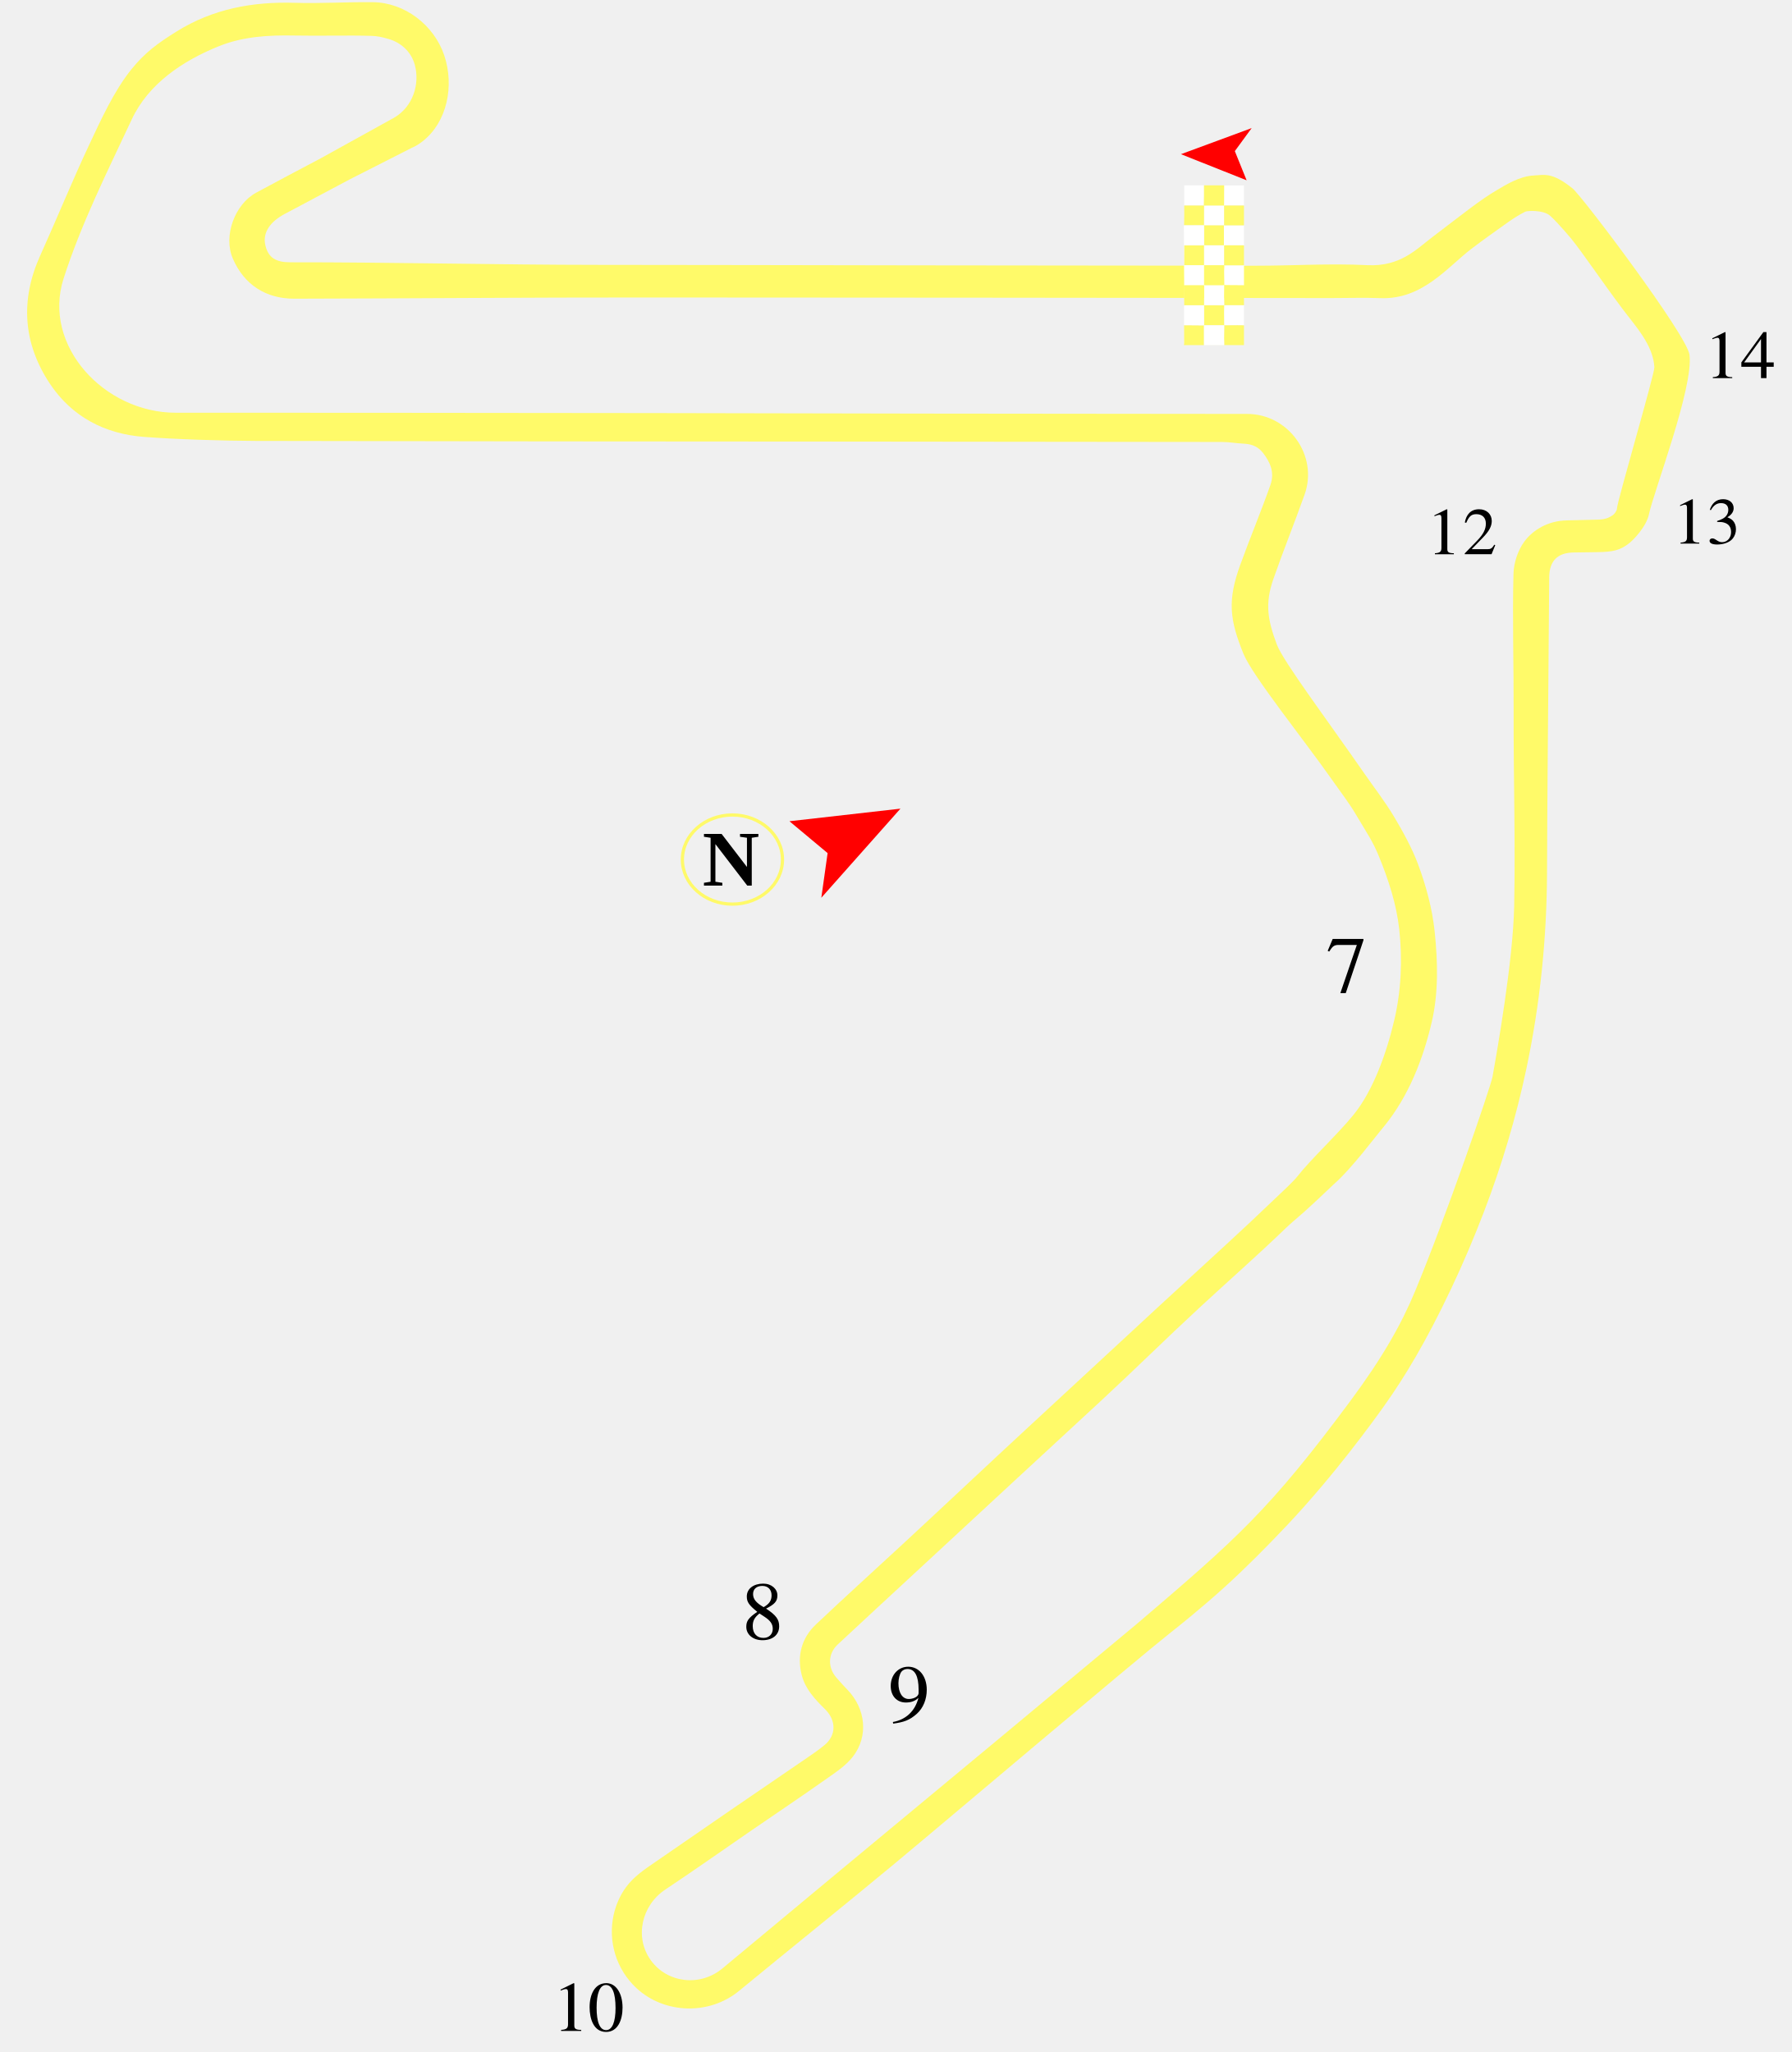
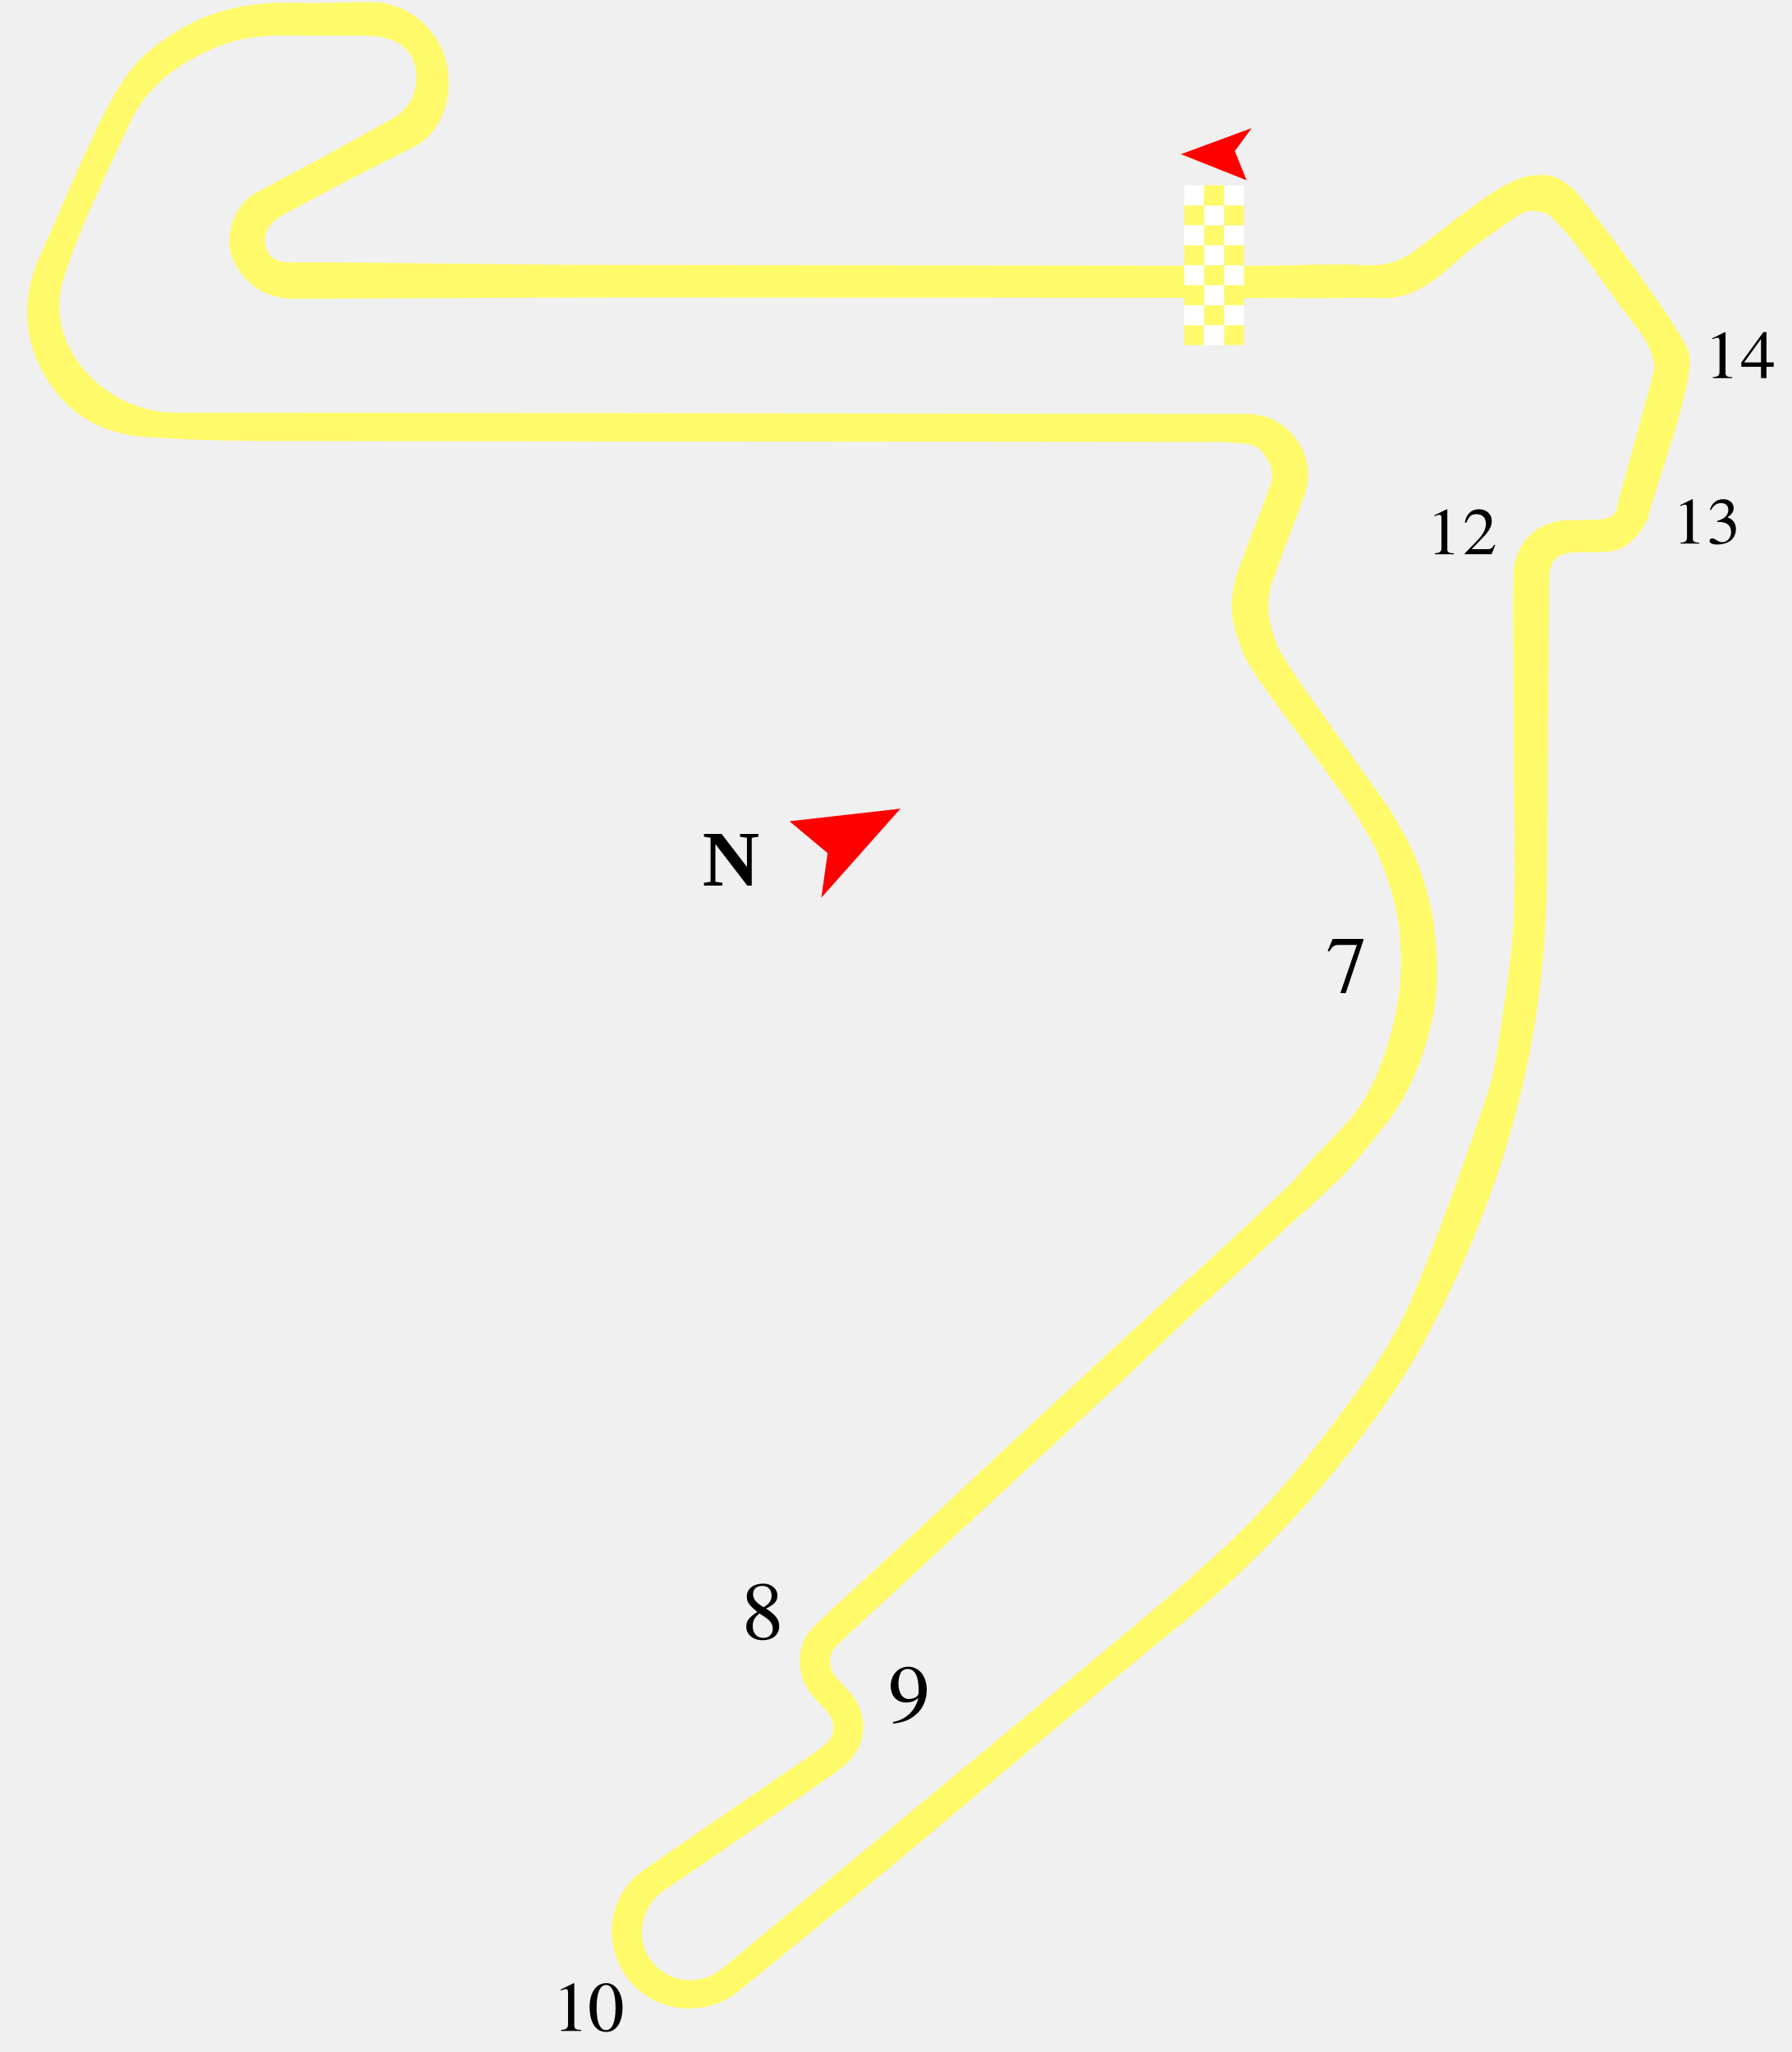
<svg xmlns="http://www.w3.org/2000/svg" width="230.373mm" height="263.863mm" viewBox="0 0 230.373 263.863" version="1.1" id="svg1" xml:space="preserve">
  <defs id="defs1" />
  <g id="layer1" transform="translate(58.30594,94.57387)">
    <g id="g34" transform="matrix(1.914917,0,0,1.914917,-92.89046,-26.63857)">
      <path style="font-size:4.237px;fill:#ff0000;stroke:none;stroke-width:1.027;stroke-dasharray:none" d="m 77.123,19.48 -5.233,6.073 0.416,-3.043 -2.525,-2.172 z" id="path22" transform="matrix(1.015067,0,0,0.9851566,0.2338607,-0.3661521)" />
      <g id="g33" transform="matrix(0.5863315,0,0,0.5863315,1.79094,31.65331)">
        <path style="font-weight:bold;font-size:9.033px;font-family:'Nimbus Roman No9 L';-inkscape-font-specification:'Nimbus Roman No9 L Bold';stroke-width:2.266" d="m 113.285,-18.544 -0.794,-0.115 v -0.322 h 2.104 v 0.322 l -0.759,0.115 v 5.478 h -0.516 l -3.648,-4.755 v 4.314 l 0.794,0.119 v 0.322 h -2.104 v -0.322 l 0.759,-0.119 v -5.037 l -0.759,-0.115 v -0.322 h 2.025 l 2.898,3.78 z" id="text33" />
-         <ellipse style="fill:none;stroke:#fffa69;stroke-width:0.371;stroke-dasharray:none" id="ellipse33" cx="111.623" cy="-16.05" rx="5.731" ry="5.105" />
      </g>
    </g>
    <g id="layer1-5" transform="translate(-193.3339,-234.0117)" />
    <path id="path1" d="m -7.644,-79.433 c 2.471,-1.427 3.334,-4.38 2.671,-6.801 -0.468,-1.71 -1.793,-2.882 -3.409,-3.34 -0.836,-0.237 -1.375,-0.362 -2.157,-0.387 -2.941,-0.094 -6.631,0.023 -9.945,-0.044 -3.31,-0.066 -6.585,0.124 -9.683,1.374 -4.68,1.889 -9.068,4.85 -11.197,9.41 -3.029,6.489 -6.492,13.367 -8.771,20.479 -2.755,8.599 5.226,17.239 14.425,17.242 8.596,0.003 17.192,7.59e-4 25.788,0.007 11.883,0.009 23.765,0.019 35.648,0.037 11.56,0.017 23.121,0.049 34.681,0.065 13.878,0.019 27.755,0.027 41.632,0.042 5.345,0.006 9.181,5.362 7.39,10.38 -1.293,3.623 -2.734,7.194 -4.003,10.825 -1.125,3.219 -0.74,5.297 0.449,8.479 0.797,2.133 6.832,10.185 11.194,16.487 1.298,1.876 2.686,3.65 3.865,5.622 1.004,1.679 2.303,3.993 3.098,6.145 1.027,2.776 1.815,5.679 2.123,8.623 0.405,3.876 0.506,7.891 -0.385,11.685 -1.116,4.75 -2.96,9.467 -6.081,13.314 -1.097,1.287 -4.197,5.489 -6.53,7.518 -0.325,0.32 -2.684,2.55 -3.736,3.488 -0.637,0.568 -1.741,1.487 -2.311,2.037 -3.856,3.717 -7.28,6.698 -11.213,10.337 -4.382,4.053 -8.236,7.877 -12.615,11.933 -3.629,3.361 -7.267,6.713 -10.897,10.072 -4.402,4.073 -8.802,8.149 -13.202,12.224 -3.262,3.021 -6.533,6.033 -9.782,9.068 -1.264,1.181 -1.313,2.944 -0.168,4.265 0.46,0.531 0.934,1.053 1.422,1.559 2.337,2.422 2.739,5.961 0.695,8.6 -0.921,1.19 -2.289,2.068 -3.547,2.956 -3.182,2.247 -6.418,4.415 -9.629,6.621 -3.645,2.504 -7.255,5.059 -10.936,7.509 -3.087,2.055 -3.983,6.175 -1.863,9.102 2.125,2.934 6.327,3.426 9.197,1.048 4.661,-3.862 9.303,-7.746 13.959,-11.614 7.131,-5.925 14.266,-11.846 21.401,-17.766 1.315,-1.092 17.442,-14.511 18.046,-15.027 12.737,-10.868 16.914,-14.524 27.301,-28.521 4.212,-5.676 6.599,-9.929 8.371,-14.192 3.954,-9.513 9.703,-26.226 9.94,-27.543 0.586,-3.258 2.647,-14.92 2.786,-21.946 0.167,-8.418 -0.095,-16.621 -0.069,-25.042 0.018,-5.78 -0.169,-11.951 -0.021,-17.678 0.036,-1.399 0.555,-3.005 1.382,-4.134 1.134,-1.549 3.103,-2.694 5.443,-2.741 1.29,-0.026 2.756,-0.066 4.046,-0.1 1.072,-0.029 1.495,-0.31 1.905,-0.581 0.208,-0.138 0.537,-0.579 0.533,-0.87 -0.01,-0.775 4.854,-17.323 4.807,-18.148 -0.164,-2.875 -2.42,-5.26 -4.047,-7.431 -2.81,-3.751 -5.142,-7.24 -6.601,-9.041 0,0 -1.731,-2.092 -2.759,-3.007 -0.868,-0.772 -2.942,-0.646 -3.193,-0.521 -0.931,0.468 -1.646,0.949 -2.557,1.597 -0.627,0.446 -1.354,0.967 -2.278,1.631 -0.582,0.418 -1.326,0.97 -2.067,1.532 -3.058,2.319 -6.285,6.557 -11.678,6.357 -2.14,-0.079 -4.284,-0.007 -6.426,-0.009 -15.316,-0.017 -30.632,-0.035 -45.948,-0.048 -14.053,-0.011 -28.105,-0.013 -42.158,-0.025 -14.377,-0.013 -30.813,0.127 -45.19,0.153 -3.59,0.006 -6.436,-1.777 -7.888,-5.192 -1.228,-2.886 0.262,-6.937 3.009,-8.433 2.763,-1.504 5.552,-2.96 8.33,-4.437 m 3.718,2.715 c -2.854,1.518 -5.525,2.945 -8.382,4.459 -1.729,0.916 -2.887,2.302 -2.473,4.04 0.375,1.571 1.335,2.171 3.189,2.169 12.528,-0.016 27.115,0.328 39.643,0.332 13.585,0.004 27.17,0.042 40.755,0.06 14.553,0.019 29.106,0.036 43.659,0.047 4.987,0.004 9.485,-0.312 14.471,-0.071 4.199,0.203 6.279,-2.053 8.29,-3.58 4.028,-3.059 6.204,-4.832 8.36,-6.088 1.065,-0.62 2.865,-1.779 4.71,-1.861 1.349,-0.06 2.309,-0.488 4.973,1.645 1.258,1.007 14.718,18.872 15.052,21.4 0.552,4.19 -4.596,17.569 -5.216,20.535 -0.325,1.554 -2.003,3.341 -2.718,3.845 -0.977,0.69 -1.739,0.985 -3.89,1.007 -1.027,0.011 -2.054,0.03 -3.082,0.044 -2.053,0.03 -3.107,1.084 -3.129,3.165 -0.036,3.491 -0.059,6.983 -0.085,10.475 -0.069,9.154 -0.167,18.307 -0.196,27.461 -0.027,8.544 -0.897,16.992 -2.669,25.348 -1.322,6.23 -3.152,12.351 -5.413,18.258 -1.291,3.373 -2.671,6.634 -4.233,9.936 -3.261,6.895 -6.004,11.412 -8.646,15.123 -1.29,1.813 -6.347,8.831 -12.427,15.279 -2.643,2.803 -5.355,5.526 -7.849,7.794 -3.364,3.06 -6.237,5.313 -7.107,6.004 -5.012,3.98 -28.443,23.859 -35.598,29.802 -6.48,5.382 -13.442,10.966 -19.946,16.319 -3.836,3.158 -9.603,2.967 -13.179,-0.348 -2.642,-2.45 -3.681,-6.056 -2.948,-9.4 0.277,-1.263 0.793,-2.491 1.598,-3.592 1.014,-1.385 2.427,-2.316 3.806,-3.263 3.284,-2.253 6.416,-4.429 9.699,-6.684 3.21,-2.206 6.604,-4.505 9.814,-6.711 0.771,-0.53 1.474,-1.012 2.195,-1.606 1.543,-1.271 1.522,-3.184 0.081,-4.61 -1.306,-1.292 -2.543,-2.586 -3.009,-4.415 -0.627,-2.459 -0.008,-4.752 1.817,-6.48 3.675,-3.481 7.468,-6.912 11.184,-10.349 5.498,-5.086 10.661,-9.97 16.161,-15.054 5.887,-5.441 11.155,-10.334 17.042,-15.774 3.424,-3.164 8.174,-7.478 11.479,-10.575 0.935,-0.876 1.963,-1.871 2.752,-2.611 1.124,-1.053 2.845,-2.676 3.289,-3.25 1.715,-2.213 5.152,-5.38 7.23,-7.937 2.51,-3.089 4.244,-7.911 5.253,-12.233 0.883,-3.783 1.043,-7.776 0.619,-11.637 -0.353,-3.217 -1.383,-6.357 -2.607,-9.354 -0.8,-1.959 -1.42,-2.79 -3.066,-5.561 -0.809,-1.362 -1.881,-2.74 -3.065,-4.43 -3.379,-4.825 -10.127,-13.223 -11.277,-16.04 -1.805,-4.421 -2.079,-6.905 -0.419,-11.473 1.273,-3.506 2.634,-6.75 3.877,-10.266 0.6,-1.697 -0.142,-3.063 -0.935,-4.088 -0.549,-0.711 -1.276,-1.162 -2.521,-1.218 -1.113,-0.05 -1.733,-0.215 -2.848,-0.216 -15.785,-0.017 -31.57,-0.037 -47.355,-0.05 -13.086,-0.012 -26.172,-0.012 -39.257,-0.026 -12.527,-0.013 -25.055,-0.031 -37.582,-0.06 -4.107,-0.009 -10.289,-0.204 -14.373,-0.519 -4.996,-0.385 -9.226,-2.587 -12.043,-6.81 -3.477,-5.212 -3.843,-10.801 -1.26,-16.51 2.117,-4.679 4.128,-9.634 6.313,-14.279 1.469,-3.122 3.184,-6.91 5.413,-9.668 1.766,-2.185 3.415,-3.367 5.801,-4.858 4.678,-2.923 9.8,-3.857 15.241,-3.689 3.337,0.104 6.683,-0.121 10.023,-0.081 4.066,0.049 7.844,2.934 9.158,6.846 1.315,3.916 0.373,8.573 -2.792,11.049 -0.366,0.286 -0.804,0.59 -1.384,0.832" style="fill:#fffa69;fill-opacity:1;fill-rule:nonzero;stroke:none;stroke-width:0.353" />
    <g id="text20" style="font-size:4.237px;stroke-width:0.353" transform="matrix(1.015067,0,0,0.9851566,0.2338608,-0.3661525)">
      <path style="fill:#ff0000;stroke:none;stroke-width:1.245;stroke-dasharray:none" d="m 91.915,-75.502 8.958,-3.407 -2.133,3.006 1.493,3.808 z" id="path21" />
      <path style="font-size:15.184px;font-family:STIX;stroke-width:0.249" d="m 41.024,116.653 c 0,-0.856 -0.343,-1.434 -1.659,-2.312 1.06,-0.567 1.434,-0.931 1.434,-1.734 0,-0.835 -0.739,-1.531 -1.798,-1.531 -1.188,0 -2.077,0.642 -2.077,1.67 0,0.696 0.225,1.103 1.327,2.012 -1.145,0.803 -1.392,1.22 -1.392,1.959 0,1.006 0.846,1.745 2.055,1.745 1.285,0 2.109,-0.706 2.109,-1.809 z m -0.963,-4.046 c 0,0.664 -0.278,1.113 -1.006,1.541 -0.942,-0.557 -1.338,-1.049 -1.338,-1.713 0,-0.664 0.46,-1.06 1.177,-1.06 0.728,0 1.167,0.492 1.167,1.231 z m -0.899,2.794 c 0.728,0.492 1.049,0.921 1.049,1.584 0,0.696 -0.482,1.177 -1.177,1.177 -0.814,0 -1.359,-0.557 -1.359,-1.541 0,-0.696 0.225,-1.135 0.856,-1.649 z" id="path8" />
      <path style="font-size:15.184px;font-family:STIX;stroke-width:0.247" d="m 55.461,129.35 c 1.383,-0.192 2.075,-0.447 2.98,-1.266 0.851,-0.777 1.277,-1.937 1.277,-3.16 0,-0.894 -0.255,-1.66 -0.681,-2.192 -0.415,-0.511 -0.99,-0.809 -1.671,-0.809 -1.266,0 -2.213,1.075 -2.213,2.511 0,1.298 0.766,2.16 1.915,2.16 0.628,0 1.139,-0.16 1.596,-0.607 -0.426,1.745 -1.617,2.862 -3.235,3.15 z m 3.224,-4.012 c 0,0.564 -0.777,0.798 -1.245,0.798 -0.798,0 -1.309,-0.798 -1.309,-2.064 0,-0.575 0.16,-1.202 0.372,-1.49 0.181,-0.234 0.458,-0.362 0.777,-0.362 0.926,0 1.405,0.915 1.405,2.703 z" id="path9" />
      <path style="font-size:15.184px;font-family:STIX;stroke-width:0.215" d="m 15.951,169.464 v -0.138 c -0.692,0 -0.877,-0.166 -0.877,-0.563 v -5.51 l -0.083,-0.028 -1.652,0.84 v 0.129 l 0.249,-0.092 c 0.166,-0.065 0.323,-0.111 0.415,-0.111 0.194,0 0.277,0.138 0.277,0.452 v 4.144 c 0,0.508 -0.194,0.701 -0.877,0.738 v 0.138 z m 5.233,-3.046 c 0,-1.892 -0.84,-3.193 -2.049,-3.193 -1.486,0 -2.123,1.504 -2.123,3.138 0,1.514 0.508,3.23 2.086,3.23 1.504,0 2.086,-1.587 2.086,-3.175 z m -0.886,0.046 c 0,1.827 -0.415,2.889 -1.2,2.889 -0.794,0 -1.2,-1.052 -1.2,-2.926 0,-1.874 0.415,-2.963 1.181,-2.963 0.812,0 1.218,1.08 1.218,3 z" id="path10" />
      <path style="font-size:15.184px;font-family:STIX;stroke-width:0.202" d="m 126.481,-23.285 v -0.13 c -0.651,0 -0.825,-0.156 -0.825,-0.53 v -5.185 l -0.078,-0.026 -1.555,0.79 v 0.122 l 0.234,-0.087 c 0.156,-0.061 0.304,-0.104 0.391,-0.104 0.182,0 0.261,0.13 0.261,0.426 v 3.899 c 0,0.478 -0.182,0.66 -0.825,0.695 v 0.13 z m 5.246,-1.19 -0.122,-0.052 c -0.287,0.486 -0.469,0.582 -0.834,0.582 h -2.032 l 1.433,-1.529 c 0.773,-0.816 1.112,-1.468 1.112,-2.154 0,-0.86 -0.625,-1.529 -1.607,-1.529 -1.068,0 -1.624,0.712 -1.806,1.728 l 0.182,0.043 c 0.347,-0.851 0.651,-1.129 1.277,-1.129 0.738,0 1.207,0.434 1.207,1.225 0,0.738 -0.313,1.398 -1.129,2.258 l -1.546,1.641 v 0.104 h 3.396 z" id="path12" />
      <path style="font-size:15.184px;font-family:STIX;stroke-width:0.199" d="m 157.568,-24.675 v -0.129 c -0.643,0 -0.815,-0.154 -0.815,-0.523 v -5.119 l -0.077,-0.026 -1.535,0.78 v 0.12 l 0.231,-0.086 c 0.154,-0.06 0.3,-0.103 0.386,-0.103 0.18,0 0.257,0.129 0.257,0.42 v 3.85 c 0,0.472 -0.18,0.652 -0.815,0.686 v 0.129 z m 1.475,-4.373 c 0.352,-0.634 0.746,-0.909 1.277,-0.909 0.566,0 0.926,0.292 0.926,0.875 0,0.523 -0.274,0.909 -0.694,1.149 -0.171,0.103 -0.394,0.197 -0.72,0.309 v 0.12 c 0.489,0 0.686,0.026 0.875,0.086 0.592,0.171 0.892,0.592 0.892,1.243 0,0.729 -0.48,1.312 -1.115,1.312 -0.24,0 -0.42,-0.043 -0.737,-0.266 -0.24,-0.171 -0.377,-0.223 -0.523,-0.223 -0.197,0 -0.352,0.129 -0.352,0.309 0,0.309 0.334,0.489 0.96,0.489 0.763,0 1.578,-0.249 1.989,-0.797 0.249,-0.326 0.394,-0.746 0.394,-1.2 0,-0.446 -0.137,-0.84 -0.377,-1.106 -0.18,-0.189 -0.334,-0.292 -0.712,-0.454 0.574,-0.343 0.797,-0.772 0.797,-1.183 0,-0.703 -0.54,-1.175 -1.337,-1.175 -0.892,0 -1.432,0.574 -1.68,1.389 z" id="path13" />
      <path style="font-size:15.184px;font-family:STIX;stroke-width:0.207" d="m 161.742,-46.27 v -0.133 c -0.667,0 -0.845,-0.16 -0.845,-0.543 v -5.31 l -0.08,-0.027 -1.592,0.809 v 0.125 l 0.24,-0.089 c 0.16,-0.062 0.311,-0.107 0.4,-0.107 0.187,0 0.267,0.133 0.267,0.436 v 3.993 c 0,0.489 -0.187,0.676 -0.845,0.712 v 0.133 z m 5.256,-1.485 v -0.569 h -0.916 v -3.958 h -0.391 l -2.793,3.958 v 0.569 h 2.49 v 1.485 h 0.694 v -1.485 z m -1.61,-0.569 h -2.135 l 2.135,-3.051 z" id="path14" />
      <g id="g1">
        <path style="font-size:15.184px;font-family:STIX;stroke-width:0.245" d="m 115.029,27.099 v -0.169 h -3.893 l -0.633,1.551 0.19,0.095 c 0.443,-0.717 0.622,-0.865 1.234,-0.865 h 2.268 l -2.089,6.288 h 0.686 z" id="path7" />
      </g>&gt;</g>
    <g id="g20">
      <path id="path33" d="m 93.909,-50.199 c 0.866,0 1.731,0 2.597,0" style="fill:#ffffff;fill-opacity:1;fill-rule:nonzero;stroke:none;stroke-width:0.353" />
      <path id="path34" d="m 101.637,-65.599 v 2.588 c -0.026,-0.006 -0.053,-0.016 -0.079,-0.016 -0.792,-0.002 -1.584,-0.004 -2.376,-0.003 -0.031,0 -0.063,0.015 -0.093,0.023 v 2.546 l 0.005,-0.005 c -0.865,0.002 -1.73,0.005 -2.595,0.007 v -2.598 c 0.073,0.009 0.147,0.024 0.22,0.024 0.643,0.002 1.286,0.001 1.929,7.06e-4 H 99.056 v -2.561 h -2.558 c 0.003,-0.851 -0.003,-1.683 -5.35e-4,-2.534 l 0.009,-0.026 c 0.074,-0.006 0.141,-0.003 0.215,-0.003 0.689,-0.001 1.378,-7.05e-4 2.067,-7.05e-4 h 0.27 c 0.005,-0.084 0.012,-0.144 0.012,-0.203 7.05e-4,-0.498 -0.003,-0.996 3.53e-4,-1.494 0.002,-0.292 0.012,-0.585 0.018,-0.877 h 2.547 v 2.587 h -2.549 v 2.547 z" style="fill:#ffffff;fill-opacity:1;fill-rule:nonzero;stroke:none;stroke-width:0.353" />
      <path id="path35" d="m 93.954,-69.575 c -0.003,-0.389 0.006,-0.774 -3.1e-5,-1.163 h 2.547 c -0.001,0.864 -0.002,1.728 -0.003,2.592 l 0.006,-0.006 -2.55,0.005" style="fill:#ffffff;fill-opacity:1;fill-rule:nonzero;stroke:none;stroke-width:0.35" />
      <path id="path36" d="m 101.637,-55.331 v 2.588 c -0.278,-0.004 -0.557,-0.012 -0.835,-0.011 -0.57,0.002 -1.141,0.009 -1.712,0.014 -0.006,-0.552 -0.015,-1.103 -0.016,-1.656 -7.06e-4,-0.313 0.011,-0.626 0.017,-0.939 0.849,0.001 1.697,0.003 2.546,0.004" style="fill:#ffffff;fill-opacity:1;fill-rule:nonzero;stroke:none;stroke-width:0.353" />
      <path id="path37" d="m 101.637,-60.465 v 2.588 c -0.776,-0.005 -1.552,-0.009 -2.327,-0.016 -0.073,-3.53e-4 -0.147,-0.015 -0.22,-0.023 -0.006,-0.592 -0.014,-1.185 -0.016,-1.777 -7.06e-4,-0.258 0.013,-0.516 0.02,-0.774 l -0.005,0.005 z" style="fill:#ffffff;fill-opacity:1;fill-rule:nonzero;stroke:none;stroke-width:0.353" />
      <path id="path38" d="m 99.09,-50.2 2.546,0.003" style="fill:#ffffff;fill-opacity:1;fill-rule:nonzero;stroke:none;stroke-width:0.353" />
      <path id="path39" d="m 101.637,-60.465 -2.548,0.003 v -2.546 c 0.03,-0.008 0.061,-0.023 0.093,-0.023 0.792,0 1.584,0.001 2.376,0.003 0.026,3.52e-4 0.053,0.011 0.079,0.016 z" style="fill:#fffa69;fill-opacity:1;fill-rule:nonzero;stroke:none;stroke-width:0.353" />
      <path id="path40" d="m 99.09,-57.916 c 0.073,0.008 0.147,0.022 0.22,0.023 0.776,0.007 1.551,0.011 2.327,0.016 v 2.546 c -0.849,-0.001 -1.697,-0.002 -2.546,-0.003 l 0.004,0.006 c -0.006,-0.367 -0.018,-0.735 -0.018,-1.102 7.06e-4,-0.498 0.011,-0.996 0.017,-1.493 0,0 -0.005,0.007 -0.005,0.007" style="fill:#fffa69;fill-opacity:1;fill-rule:nonzero;stroke:none;stroke-width:0.353" />
      <path id="path41" d="m 101.637,-50.197 -2.546,-0.003 0.004,0.006 c -0.006,-0.299 -0.019,-0.598 -0.018,-0.897 0.001,-0.551 0.011,-1.103 0.017,-1.654 l -0.004,0.005 c 0.57,-0.005 1.141,-0.012 1.712,-0.014 0.278,-0.001 0.557,0.007 0.835,0.011 z" style="fill:#fffa69;fill-opacity:1;fill-rule:nonzero;stroke:none;stroke-width:0.353" />
      <path id="path42" d="m 101.637,-65.599 h -2.549 v -2.547 h 2.549 z" style="fill:#fffa69;fill-opacity:1;fill-rule:nonzero;stroke:none;stroke-width:0.353" />
      <path id="path43" d="m 96.506,-50.199 -0.006,0.005 c 0.865,0 1.73,0 2.595,0 l -0.004,-0.006" style="fill:#fffa69;fill-opacity:1;fill-rule:nonzero;stroke:none;stroke-width:0.353" />
      <path id="path44" d="m 96.506,-50.199 c -0.866,0 -1.731,0 -2.597,0 0,0 0.008,0.005 0.008,0.005 0.007,-0.081 0.019,-0.162 0.019,-0.243 0.001,-0.69 0.001,-1.379 7.06e-4,-2.069 v -0.249 c 0.3,0 0.565,-0.001 0.83,3.53e-4 0.58,0.004 1.159,0.009 1.739,0.014 l -0.006,-0.006 c -3.53e-4,0.851 -3.53e-4,1.701 -3.53e-4,2.552 z" style="fill:#fffa69;fill-opacity:1;fill-rule:nonzero;stroke:none;stroke-width:0.353" />
      <path id="path45" d="m 93.917,-50.194 -0.008,-0.005" style="fill:#fffa69;fill-opacity:1;fill-rule:nonzero;stroke:none;stroke-width:0.353" />
      <path id="path46" d="m 99.094,-60.468 c -0.007,0.258 -0.021,0.516 -0.02,0.774 0.002,0.593 0.01,1.185 0.016,1.777 0,0 0.004,-0.007 0.004,-0.007 -0.06,0.009 -0.12,0.026 -0.18,0.026 -0.752,0.002 -1.505,0.002 -2.258,3.52e-4 -0.046,0 -0.092,-0.011 -0.151,-0.019 v -2.553 l -0.007,0.007 c 0.865,-0.002 1.73,-0.005 2.595,-0.007" style="fill:#fffa69;fill-opacity:1;fill-rule:nonzero;stroke:none;stroke-width:0.353" />
      <path id="path47" d="m 96.499,-65.595 h 2.557 v 2.561 c -0.139,0 -0.274,0 -0.409,0 -0.643,0 -1.286,0.001 -1.929,-7.06e-4 -0.073,0 -0.147,-0.016 -0.22,-0.024 l 0.007,0.008 c 0,-0.851 0,-1.701 0,-2.551 z" style="fill:#fffa69;fill-opacity:1;fill-rule:nonzero;stroke:none;stroke-width:0.353" />
      <path id="path48" d="m 93.935,-65.596 c 0.008,-0.401 0.019,-0.803 0.022,-1.205 0.004,-0.443 0.001,-0.886 0.001,-1.347 h 2.546 c -0.002,0.851 -0.005,1.702 -0.007,2.553 l 0.007,-0.007 c -0.858,3.53e-4 -1.717,3.53e-4 -2.575,7.05e-4 z" style="fill:#fffa69;fill-opacity:1;fill-rule:nonzero;stroke:none;stroke-width:0.351" />
      <path id="path49" d="m 96.498,-63.059 c 0,0.866 3.53e-4,1.732 3.53e-4,2.598 l 0.007,-0.007 h -2.553 l -0.004,-2.559 c 0.719,0 1.427,-9.68e-4 2.13,-0.003 0.142,-3.52e-4 0.285,-0.013 0.427,-0.02 z" style="fill:#fffa69;fill-opacity:1;fill-rule:nonzero;stroke:none;stroke-width:0.353" />
      <path id="path50" d="m 99.091,-55.334 c -0.006,0.313 -0.018,0.626 -0.017,0.939 0.001,0.552 0.01,1.103 0.016,1.656 0,0 0.004,-0.005 0.004,-0.005 -0.865,0 -1.729,-3.53e-4 -2.594,-3.53e-4 l 0.006,0.006 c -0.002,-0.865 -0.004,-1.729 -0.006,-2.594 0.865,0.002 1.73,0.004 2.595,0.006 z" style="fill:#fffa69;fill-opacity:1;fill-rule:nonzero;stroke:none;stroke-width:0.353" />
      <path id="path51" d="m 93.911,-65.601 c 0.865,0 1.73,-3.53e-4 2.594,-3.53e-4 0,0.85 0,1.701 0,2.551 -0.142,0.007 -0.285,0.02 -0.427,0.02 -0.703,0.002 -1.407,0.001 -2.126,0.001 v 2.562 h 2.553 v 2.553 c 0.059,0.008 0.105,0.019 0.151,0.019 0.753,0.001 1.505,0.001 2.258,-3.53e-4 0.06,0 0.12,-0.017 0.18,-0.026 -0.006,0.498 -0.016,0.996 -0.017,1.493 -3.53e-4,0.367 0.012,0.734 0.018,1.102 -0.865,-0.002 -1.73,-0.004 -2.595,-0.006 l 0.006,0.006 v -2.551 h -2.568 c 0,0.409 -0.002,0.804 7.05e-4,1.2 0.003,0.45 0.011,0.9 0.017,1.351 l 0.006,-0.005" style="fill:#ffffff;fill-opacity:1;fill-rule:nonzero;stroke:none;stroke-width:0.353" />
      <path id="path52" d="m 96.5,-52.745 c 0.865,0 1.729,3.53e-4 2.594,3.53e-4 -0.006,0.551 -0.015,1.103 -0.017,1.654 -7.06e-4,0.299 0.012,0.598 0.018,0.897 -0.865,0 -1.73,0 -2.595,0 0,-0.851 3.53e-4,-1.701 3.53e-4,-2.552" style="fill:#ffffff;fill-opacity:1;fill-rule:nonzero;stroke:none;stroke-width:0.353" />
      <path id="path53" d="m 93.933,-52.757 v -0.23 c 0,-0.702 -0.001,-1.405 0.001,-2.107 3.52e-4,-0.08 0.017,-0.16 0.026,-0.24 l -0.006,0.005 h 2.551 l -0.006,-0.006 c 0.002,0.865 0.004,1.73 0.006,2.594 -0.58,-0.005 -1.159,-0.011 -1.739,-0.014 -0.265,-0.002 -0.53,-3.52e-4 -0.83,-3.52e-4 v 0.249 c 0,0.69 7.05e-4,1.379 -7.06e-4,2.069 -3.52e-4,0.081 -0.012,0.162 -0.019,0.243" style="fill:#ffffff;fill-opacity:1;fill-rule:nonzero;stroke:none;stroke-width:0.353" />
      <path id="path54" d="m 96.505,-55.328 c -0.85,0 -1.7,0 -2.551,0 -0.006,-0.45 -0.013,-0.901 -0.017,-1.351 -0.003,-0.395 -7.05e-4,-0.791 -7.05e-4,-1.2 h 2.568 z" style="fill:#fffa69;fill-opacity:1;fill-rule:nonzero;stroke:none;stroke-width:0.353" />
      <path id="path17" d="m 96.476,-68.14 c 0.008,-0.409 0.019,-0.818 0.023,-1.227 0.004,-0.451 0.001,-0.902 0.001,-1.372 h 2.587 c -0.002,0.866 -0.005,1.733 -0.007,2.599 l 0.007,-0.007 c -0.872,3.59e-4 -1.744,3.59e-4 -2.616,7.18e-4 z" style="fill:#fffa69;fill-opacity:1;fill-rule:nonzero;stroke:none;stroke-width:0.357" />
    </g>
  </g>
</svg>
